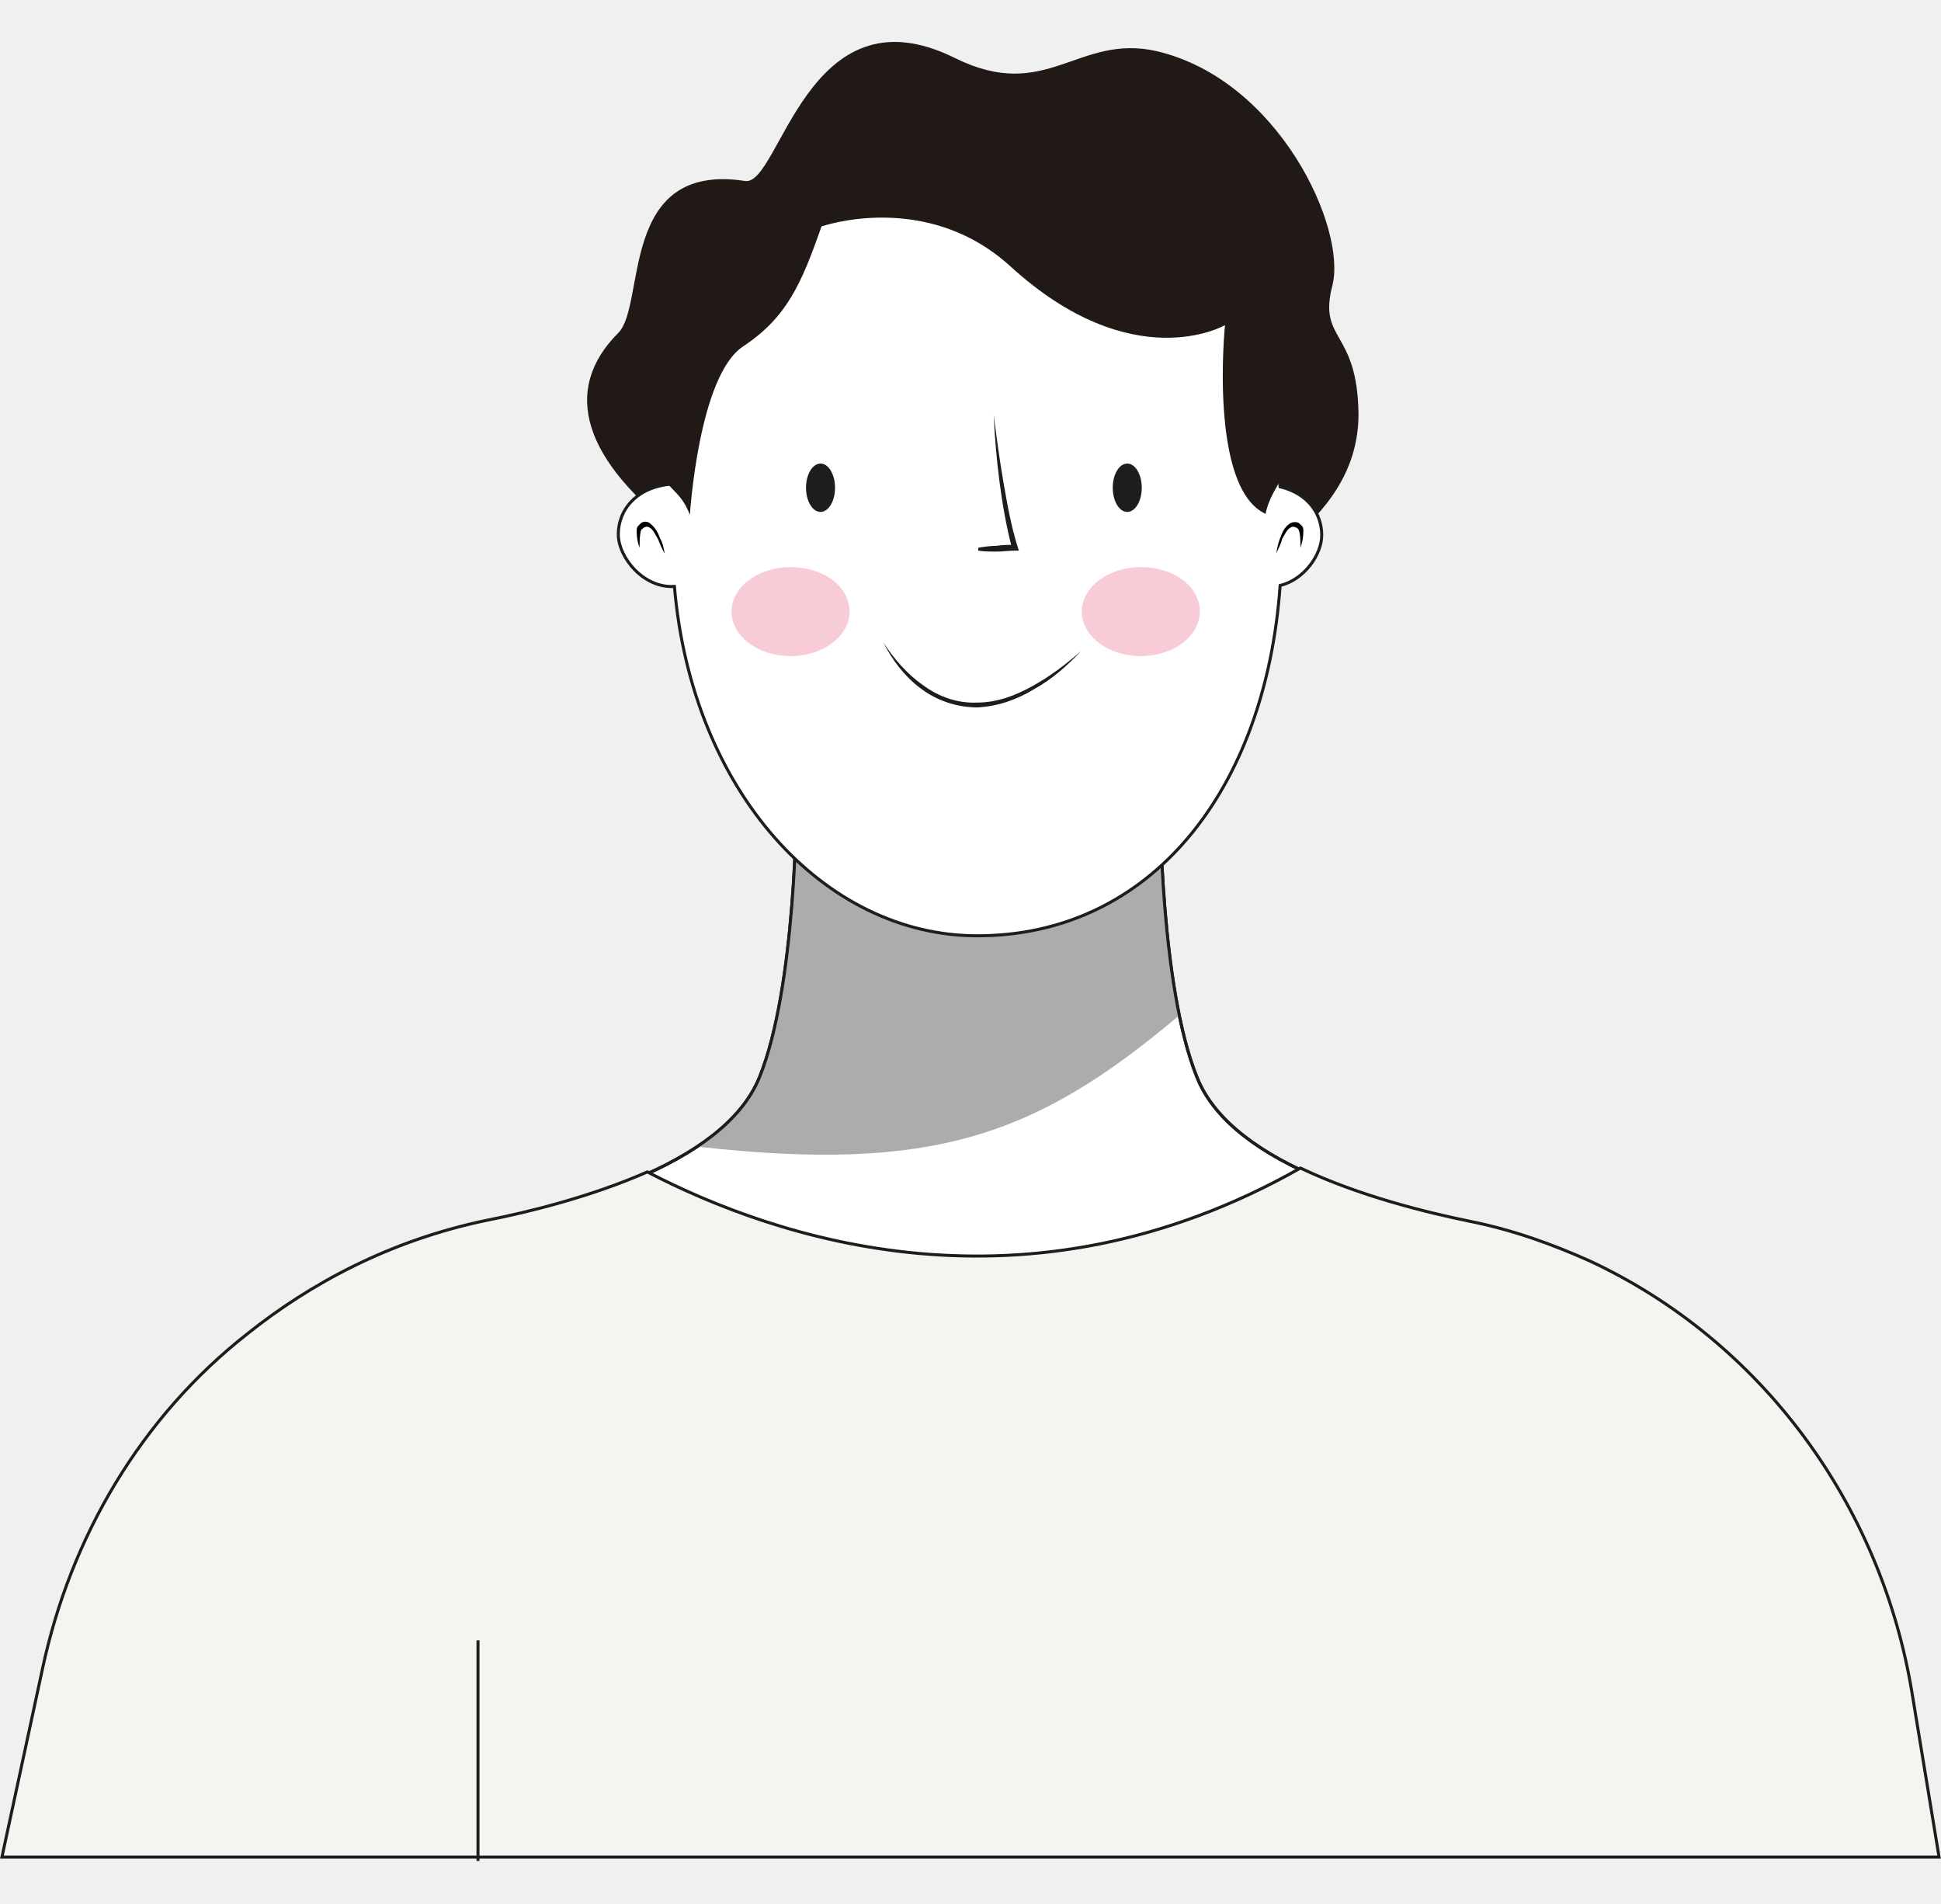
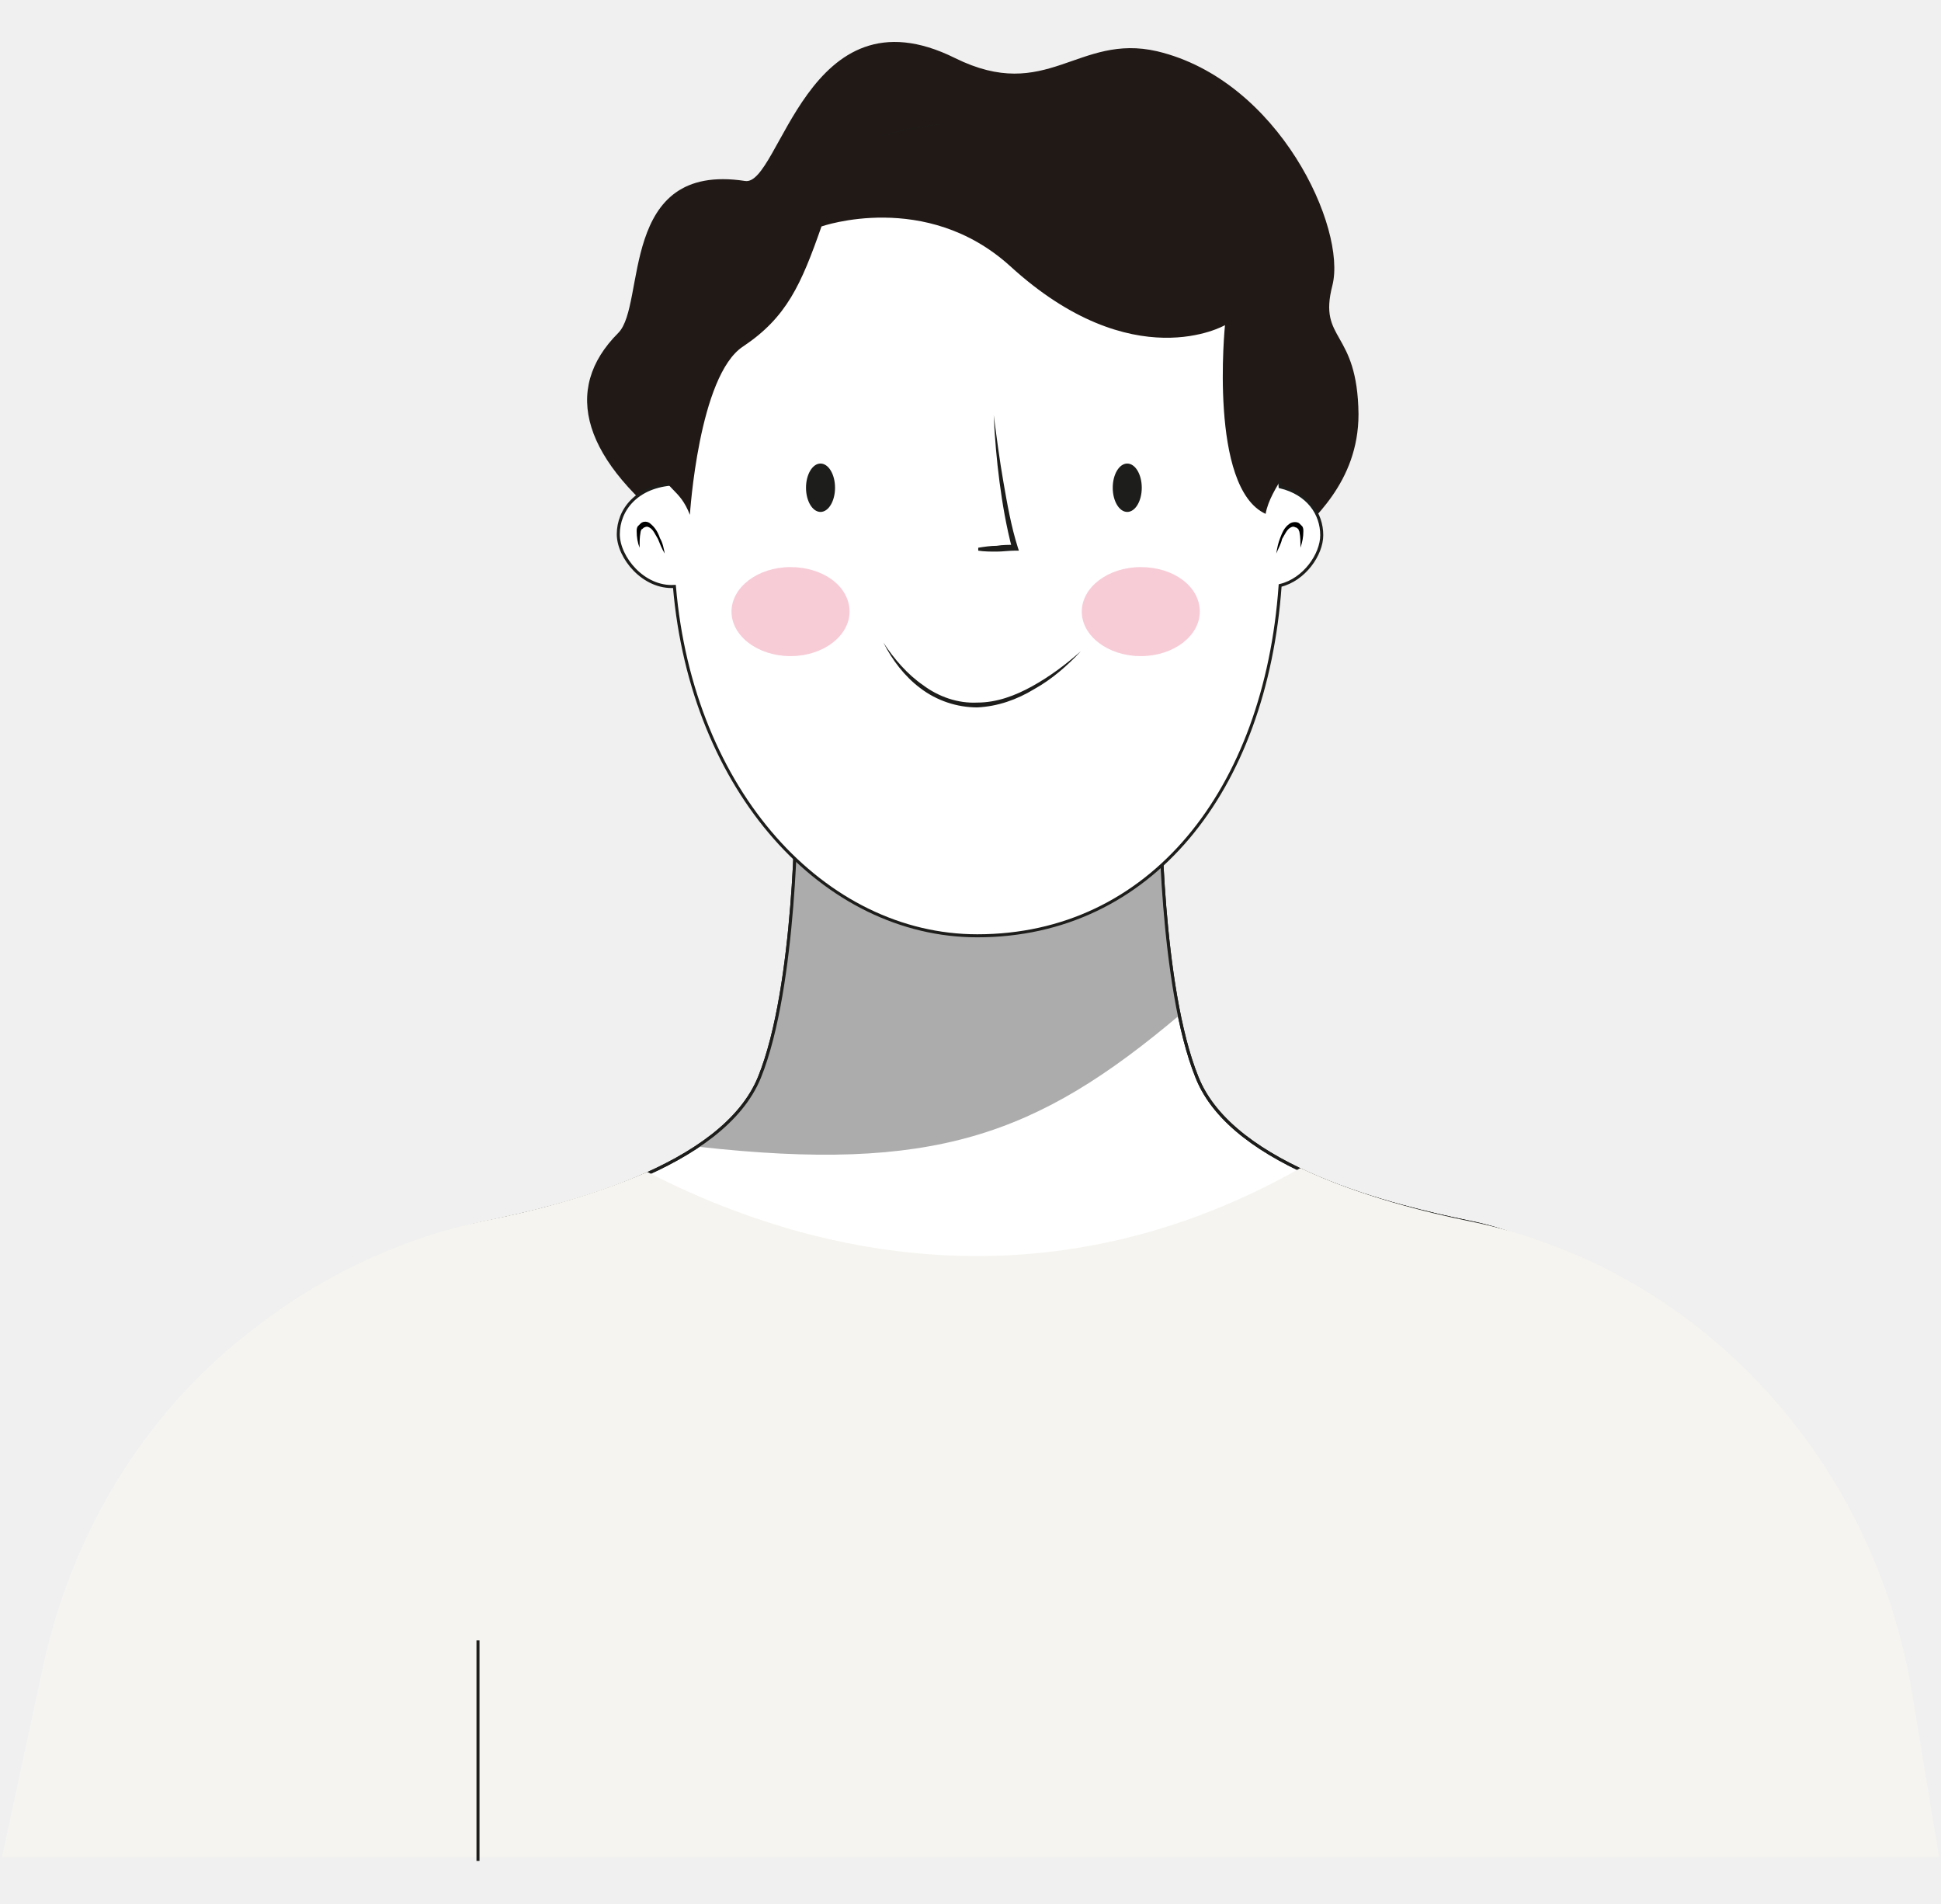
<svg xmlns="http://www.w3.org/2000/svg" version="1.1" id="Layer_1" x="0px" y="0px" viewBox="0 0 200.6 196.7" style="enable-background:new 0 0 200.6 196.7;" xml:space="preserve">
  <style type="text/css">
- 	.st0{fill:#FFFFFF;stroke:#1D1D1B;stroke-width:0.313;stroke-miterlimit:10;}
- 	.st1{fill:#ACACAC;}
- 	.st2{fill:none;stroke:#1D1D1B;stroke-width:0.313;stroke-miterlimit:10;}
- 	.st3{fill:#F5F4F0;}
- 	.st4{fill:#211916;}
- 	.st5{fill:#1D1D1B;}
- 	.st6{fill:#F7CCD7;}
+ 	.st0{display:none;fill:#64CDD8;stroke:#000000;stroke-miterlimit:10;}
+ 	.st1{fill:#FFFFFF;stroke:#1D1D1B;stroke-width:0.313;stroke-miterlimit:10;}
+ 	.st2{fill:#ACACAC;}
+ 	.st3{fill:none;stroke:#1D1D1B;stroke-width:0.313;stroke-miterlimit:10;}
+ 	.st4{fill:#F5F4F0;}
+ 	.st5{fill:none;}
+ 	.st6{fill:#211916;}
+ 	.st7{fill:#1D1D1B;}
+ 	.st8{fill:#F7CCD7;}
</style>
+   <rect x="-38" y="-41" class="st0" width="303" height="275" />
  <g>
    <g>
      <g>
-         <path class="st0" d="M151.9,126.3c-7.8-1.6-24.5-5.6-28.2-15c-3.8-9.4-3.8-28.2-3.8-28.2H82.3c0,0,0,18.8-3.8,28.2     c-3.8,9.4-20.4,13.4-28.2,15c-15,3.1-11.7,11.6-4.7,19.3c8.7,9.5,21.1,14.6,33.9,14.6h43.1c12.8,0,25.2-5.1,33.9-14.6     C163.6,137.9,166.9,129.4,151.9,126.3z" />
-         <path class="st1" d="M121.9,104.9c-2.3-9.9-2-21.9-2-21.9H82.3c0,0,0,18.8-3.8,28.2c-1.2,2.9-3.5,5.3-6.5,7.2     c0.1,0,0.1,0,0.2,0.1C96.4,121.2,107.1,117.4,121.9,104.9z" />
-         <path class="st2" d="M151.9,126.3c-7.8-1.6-24.5-5.6-28.2-15c-3.8-9.4-3.8-28.2-3.8-28.2H82.3c0,0,0,18.8-3.8,28.2     c-3.8,9.4-20.4,13.4-28.2,15c-15,3.1-11.7,11.6-4.7,19.3c8.7,9.5,21.1,14.6,33.9,14.6h43.1c12.8,0,25.2-5.1,33.9-14.6     C163.6,137.9,166.9,129.4,151.9,126.3z" />
+         <path class="st1" d="M151.9,126.3c-7.8-1.6-24.5-5.6-28.2-15c-3.8-9.4-3.8-28.2-3.8-28.2H82.3c0,0,0,18.8-3.8,28.2     s-20.4,13.4-28.2,15c-15,3.1-11.7,11.6-4.7,19.3c8.7,9.5,21.1,14.6,33.9,14.6h43.1c12.8,0,25.2-5.1,33.9-14.6     C163.6,137.9,166.9,129.4,151.9,126.3z" />
+         <path class="st2" d="M121.9,104.9c-2.3-9.9-2-21.9-2-21.9H82.3c0,0,0,18.8-3.8,28.2c-1.2,2.9-3.5,5.3-6.5,7.2     c0.1,0,0.1,0,0.2,0.1C96.4,121.2,107.1,117.4,121.9,104.9z" />
+         <path class="st3" d="M151.9,126.3c-7.8-1.6-24.5-5.6-28.2-15c-3.8-9.4-3.8-28.2-3.8-28.2H82.3c0,0,0,18.8-3.8,28.2     s-20.4,13.4-28.2,15c-15,3.1-11.7,11.6-4.7,19.3c8.7,9.5,21.1,14.6,33.9,14.6h43.1c12.8,0,25.2-5.1,33.9-14.6     C163.6,137.9,166.9,129.4,151.9,126.3z" />
      </g>
-       <path class="st3" d="M197.6,174.9c-3.2-19.4-15.5-36.3-33.3-44.6c-3.8-1.7-7.9-3.2-12.4-4.1c-4.4-0.9-11.4-2.6-17.5-5.5    c-28.4,16.1-54.2,7.3-67.5,0.4c-5.9,2.6-12.5,4.2-16.6,5c-10.1,2.1-18.3,6.6-24.7,11.7c-11,8.6-18.3,21-21.2,34.6l-4.2,19.5h200.2    L197.6,174.9z" />
+       <path class="st4" d="M197.6,174.9c-3.2-19.4-15.5-36.3-33.3-44.6c-3.8-1.7-7.9-3.2-12.4-4.1c-4.4-0.9-11.4-2.6-17.5-5.5    c-28.4,16.1-54.2,7.3-67.5,0.4c-5.9,2.6-12.5,4.2-16.6,5c-10.1,2.1-18.3,6.6-24.7,11.7c-11,8.6-18.3,21-21.2,34.6l-4.2,19.5h200.2    L197.6,174.9z" />
      <g>
-         <line class="st2" x1="49.4" y1="169.5" x2="49.4" y2="192.3" />
+         <line class="st3" x1="49.4" y1="169.5" x2="49.4" y2="192.3" />
      </g>
-       <path class="st2" d="M197.6,174.9c-3.2-19.4-15.5-36.3-33.3-44.6c-3.8-1.7-7.9-3.2-12.4-4.1c-4.4-0.9-11.4-2.6-17.5-5.5    c-28.4,16.1-54.2,7.3-67.5,0.4c-5.9,2.6-12.5,4.2-16.6,5c-10.1,2.1-18.3,6.6-24.7,11.7c-11,8.6-18.3,21-21.2,34.6l-4.2,19.5h200.2    L197.6,174.9z" />
+       <path class="st5" d="M197.6,174.9c-3.2-19.4-15.5-36.3-33.3-44.6c-3.8-1.7-7.9-3.2-12.4-4.1c-4.4-0.9-11.4-2.6-17.5-5.5    c-28.4,16.1-54.2,7.3-67.5,0.4c-5.9,2.6-12.5,4.2-16.6,5c-10.1,2.1-18.3,6.6-24.7,11.7c-11,8.6-18.3,21-21.2,34.6l-4.2,19.5h200.2    L197.6,174.9z" />
    </g>
    <g>
-       <path class="st4" d="M137.7,29.5c1.5-5.9-5.5-21.2-18.1-24.2c-8.2-1.9-11.4,5.4-20.9,0.7C83.4-1.6,80.6,19.3,77,18.7    c-13.1-2-10.2,12.8-13.1,15.7c-5.9,5.9-3.7,13.2,6.6,20.9c0.3-0.1,0.5-0.1,0.8-0.2c-0.3-6,0.2-12,1.7-17.2    c4.9-16.7,14.4-25.3,29.9-25.2c11.2,0,19.8,6.9,24.1,17.2c1.4,3.3,2,6.9,2.3,10.5c0.4,5.5,3.9,15.7,4.1,15.6c2.1-2.2,7-6.1,7-13.2    C140.3,34,136.2,35.3,137.7,29.5z" />
-       <path class="st0" d="M136.6,55.3c0-2.2-1.4-4.3-4.3-5C131,29.1,122.2,12.8,101,12.8C79.9,12.8,71,29,69.7,50    c-3.9,0.2-5.8,2.7-5.8,5.2c0,2.4,2.6,5.6,5.8,5.4c1.8,21.2,15.5,36.1,31.3,36.1c17.9,0,29.8-15,31.3-36.2    C134.8,59.9,136.6,57.3,136.6,55.3z" />
+       <path class="st6" d="M137.7,29.5c1.5-5.9-5.5-21.2-18.1-24.2c-8.2-1.9-11.4,5.4-20.9,0.7C83.4-1.6,80.6,19.3,77,18.7    c-13.1-2-10.2,12.8-13.1,15.7c-5.9,5.9-3.7,13.2,6.6,20.9c0.3-0.1,0.5-0.1,0.8-0.2c-0.3-6,0.2-12,1.7-17.2    c4.9-16.7,14.4-25.3,29.9-25.2c11.2,0,19.8,6.9,24.1,17.2c1.4,3.3,2,6.9,2.3,10.5c0.4,5.5,3.9,15.7,4.1,15.6c2.1-2.2,7-6.1,7-13.2    C140.3,34,136.2,35.3,137.7,29.5z" />
+       <path class="st1" d="M136.6,55.3c0-2.2-1.4-4.3-4.3-5C131,29.1,122.2,12.8,101,12.8C79.9,12.8,71,29,69.7,50    c-3.9,0.2-5.8,2.7-5.8,5.2c0,2.4,2.6,5.6,5.8,5.4c1.8,21.2,15.5,36.1,31.3,36.1c17.9,0,29.8-15,31.3-36.2    C134.8,59.9,136.6,57.3,136.6,55.3z" />
      <g>
-         <path d="M131.9,57.2c0.1-0.6,0.2-1.1,0.4-1.6c0.2-0.5,0.4-1.1,1-1.5c0.3-0.2,0.8-0.2,1,0c0.1,0.1,0.2,0.2,0.3,0.3     c0.1,0.2,0.1,0.3,0.1,0.5c0,0.6-0.1,1.1-0.3,1.7c0-0.6,0-1.1-0.1-1.6c0-0.1-0.1-0.2-0.1-0.3c-0.1-0.1-0.2-0.2-0.3-0.2     c-0.2-0.1-0.3-0.1-0.5,0c-0.4,0.2-0.6,0.7-0.9,1.2C132.4,56.2,132.1,56.7,131.9,57.2z" />
+         <path d="M131.9,57.2c0.1-0.6,0.2-1.1,0.4-1.6s0.4-1.1,1-1.5c0.3-0.2,0.8-0.2,1,0c0.1,0.1,0.2,0.2,0.3,0.3     c0.1,0.2,0.1,0.3,0.1,0.5c0,0.6-0.1,1.1-0.3,1.7c0-0.6,0-1.1-0.1-1.6c0-0.1-0.1-0.2-0.1-0.3c-0.1-0.1-0.2-0.2-0.3-0.2     c-0.2-0.1-0.3-0.1-0.5,0c-0.4,0.2-0.6,0.7-0.9,1.2C132.4,56.2,132.1,56.7,131.9,57.2z" />
      </g>
      <g>
        <path d="M68.7,57.2c-0.3-0.5-0.5-1-0.7-1.5c-0.3-0.5-0.5-1-0.9-1.2c-0.2-0.1-0.3-0.1-0.5,0c-0.1,0-0.2,0.2-0.3,0.2     c0,0-0.1,0.2-0.1,0.3c-0.1,0.5-0.1,1.1-0.1,1.6c-0.2-0.5-0.3-1.1-0.3-1.7c0-0.2,0-0.3,0.1-0.5c0.1-0.1,0.2-0.2,0.3-0.3     c0.3-0.3,0.8-0.2,1,0c0.5,0.4,0.8,0.9,1,1.5C68.5,56.1,68.6,56.7,68.7,57.2z" />
      </g>
      <g>
        <g>
-           <path class="st5" d="M91.3,66.4c1.1,1.7,2.5,3.3,4.1,4.4c1.6,1.2,3.6,1.9,5.6,1.8c2,0,3.9-0.7,5.7-1.7c1.8-1,3.4-2.2,5-3.6      c-1.4,1.5-3,2.9-4.8,3.9c-1.8,1.1-3.8,1.8-5.9,1.9c-2.1,0-4.2-0.7-5.9-2C93.5,69.9,92.2,68.2,91.3,66.4z" />
+           <path class="st7" d="M91.3,66.4c1.1,1.7,2.5,3.3,4.1,4.4C97,72,99,72.7,101,72.6c2,0,3.9-0.7,5.7-1.7c1.8-1,3.4-2.2,5-3.6      c-1.4,1.5-3,2.9-4.8,3.9c-1.8,1.1-3.8,1.8-5.9,1.9c-2.1,0-4.2-0.7-5.9-2C93.5,69.9,92.2,68.2,91.3,66.4z" />
        </g>
        <g>
-           <path class="st5" d="M101.1,56.6c0.6-0.1,1.3-0.2,1.9-0.2c0.6-0.1,1.3-0.1,1.9-0.1l-0.3,0.4c-0.6-2.3-1-4.6-1.3-6.9      c-0.3-2.3-0.5-4.6-0.6-6.9c0.3,2.3,0.6,4.6,1,6.9c0.4,2.3,0.8,4.6,1.5,6.8l0.1,0.3l-0.4,0c-0.6,0-1.3,0.1-1.9,0.1      c-0.6,0-1.3,0-1.9-0.1L101.1,56.6z" />
+           <path class="st7" d="M101.1,56.6c0.6-0.1,1.3-0.2,1.9-0.2c0.6-0.1,1.3-0.1,1.9-0.1l-0.3,0.4c-0.6-2.3-1-4.6-1.3-6.9      c-0.3-2.3-0.5-4.6-0.6-6.9c0.3,2.3,0.6,4.6,1,6.9c0.4,2.3,0.8,4.6,1.5,6.8l0.1,0.3h-0.4c-0.6,0-1.3,0.1-1.9,0.1s-1.3,0-1.9-0.1      L101.1,56.6z" />
        </g>
      </g>
-       <ellipse class="st5" cx="84.8" cy="50.4" rx="1.5" ry="2.5" />
-       <ellipse class="st5" cx="116.5" cy="50.4" rx="1.5" ry="2.5" />
-       <path class="st6" d="M87.8,63.2c0,2.5-2.7,4.6-6.1,4.6c-3.4,0-6.1-2.1-6.1-4.6c0-2.5,2.7-4.6,6.1-4.6    C85.1,58.6,87.8,60.6,87.8,63.2z" />
-       <path class="st6" d="M124,63.2c0,2.5-2.7,4.6-6.1,4.6c-3.4,0-6.1-2.1-6.1-4.6c0-2.5,2.7-4.6,6.1-4.6C121.3,58.6,124,60.6,124,63.2    z" />
+       <ellipse class="st7" cx="84.8" cy="50.4" rx="1.5" ry="2.5" />
+       <ellipse class="st7" cx="116.5" cy="50.4" rx="1.5" ry="2.5" />
+       <path class="st8" d="M87.8,63.2c0,2.5-2.7,4.6-6.1,4.6s-6.1-2.1-6.1-4.6s2.7-4.6,6.1-4.6C85.1,58.6,87.8,60.6,87.8,63.2z" />
+       <path class="st8" d="M124,63.2c0,2.5-2.7,4.6-6.1,4.6s-6.1-2.1-6.1-4.6s2.7-4.6,6.1-4.6C121.3,58.6,124,60.6,124,63.2z" />
      <g>
-         <path class="st4" d="M84.4,16.8c-8.9,5.3-18.1,12.8-18.1,24.9c0,2.1,0.4,4.1,1.3,6c1.4,3.2,2.6,2.7,3.7,5.5     c0,0,0.9-14.4,5.5-17.4c4.5-3,6-6.4,8.1-12.4c0,0,10.8-3.8,19.5,4.1c12.7,11.6,22.2,6.1,22.2,6.1s-1.7,16.8,4.2,19.5     c0.5-2.8,3.4-5.4,3.5-7.8C136.7,8.8,97.6,8.8,84.4,16.8z" />
+         <path class="st6" d="M84.4,16.8c-8.9,5.3-18.1,12.8-18.1,24.9c0,2.1,0.4,4.1,1.3,6c1.4,3.2,2.6,2.7,3.7,5.5     c0,0,0.9-14.4,5.5-17.4c4.5-3,6-6.4,8.1-12.4c0,0,10.8-3.8,19.5,4.1c12.7,11.6,22.2,6.1,22.2,6.1s-1.7,16.8,4.2,19.5     c0.5-2.8,3.4-5.4,3.5-7.8C136.7,8.8,97.6,8.8,84.4,16.8z" />
      </g>
    </g>
  </g>
</svg>
